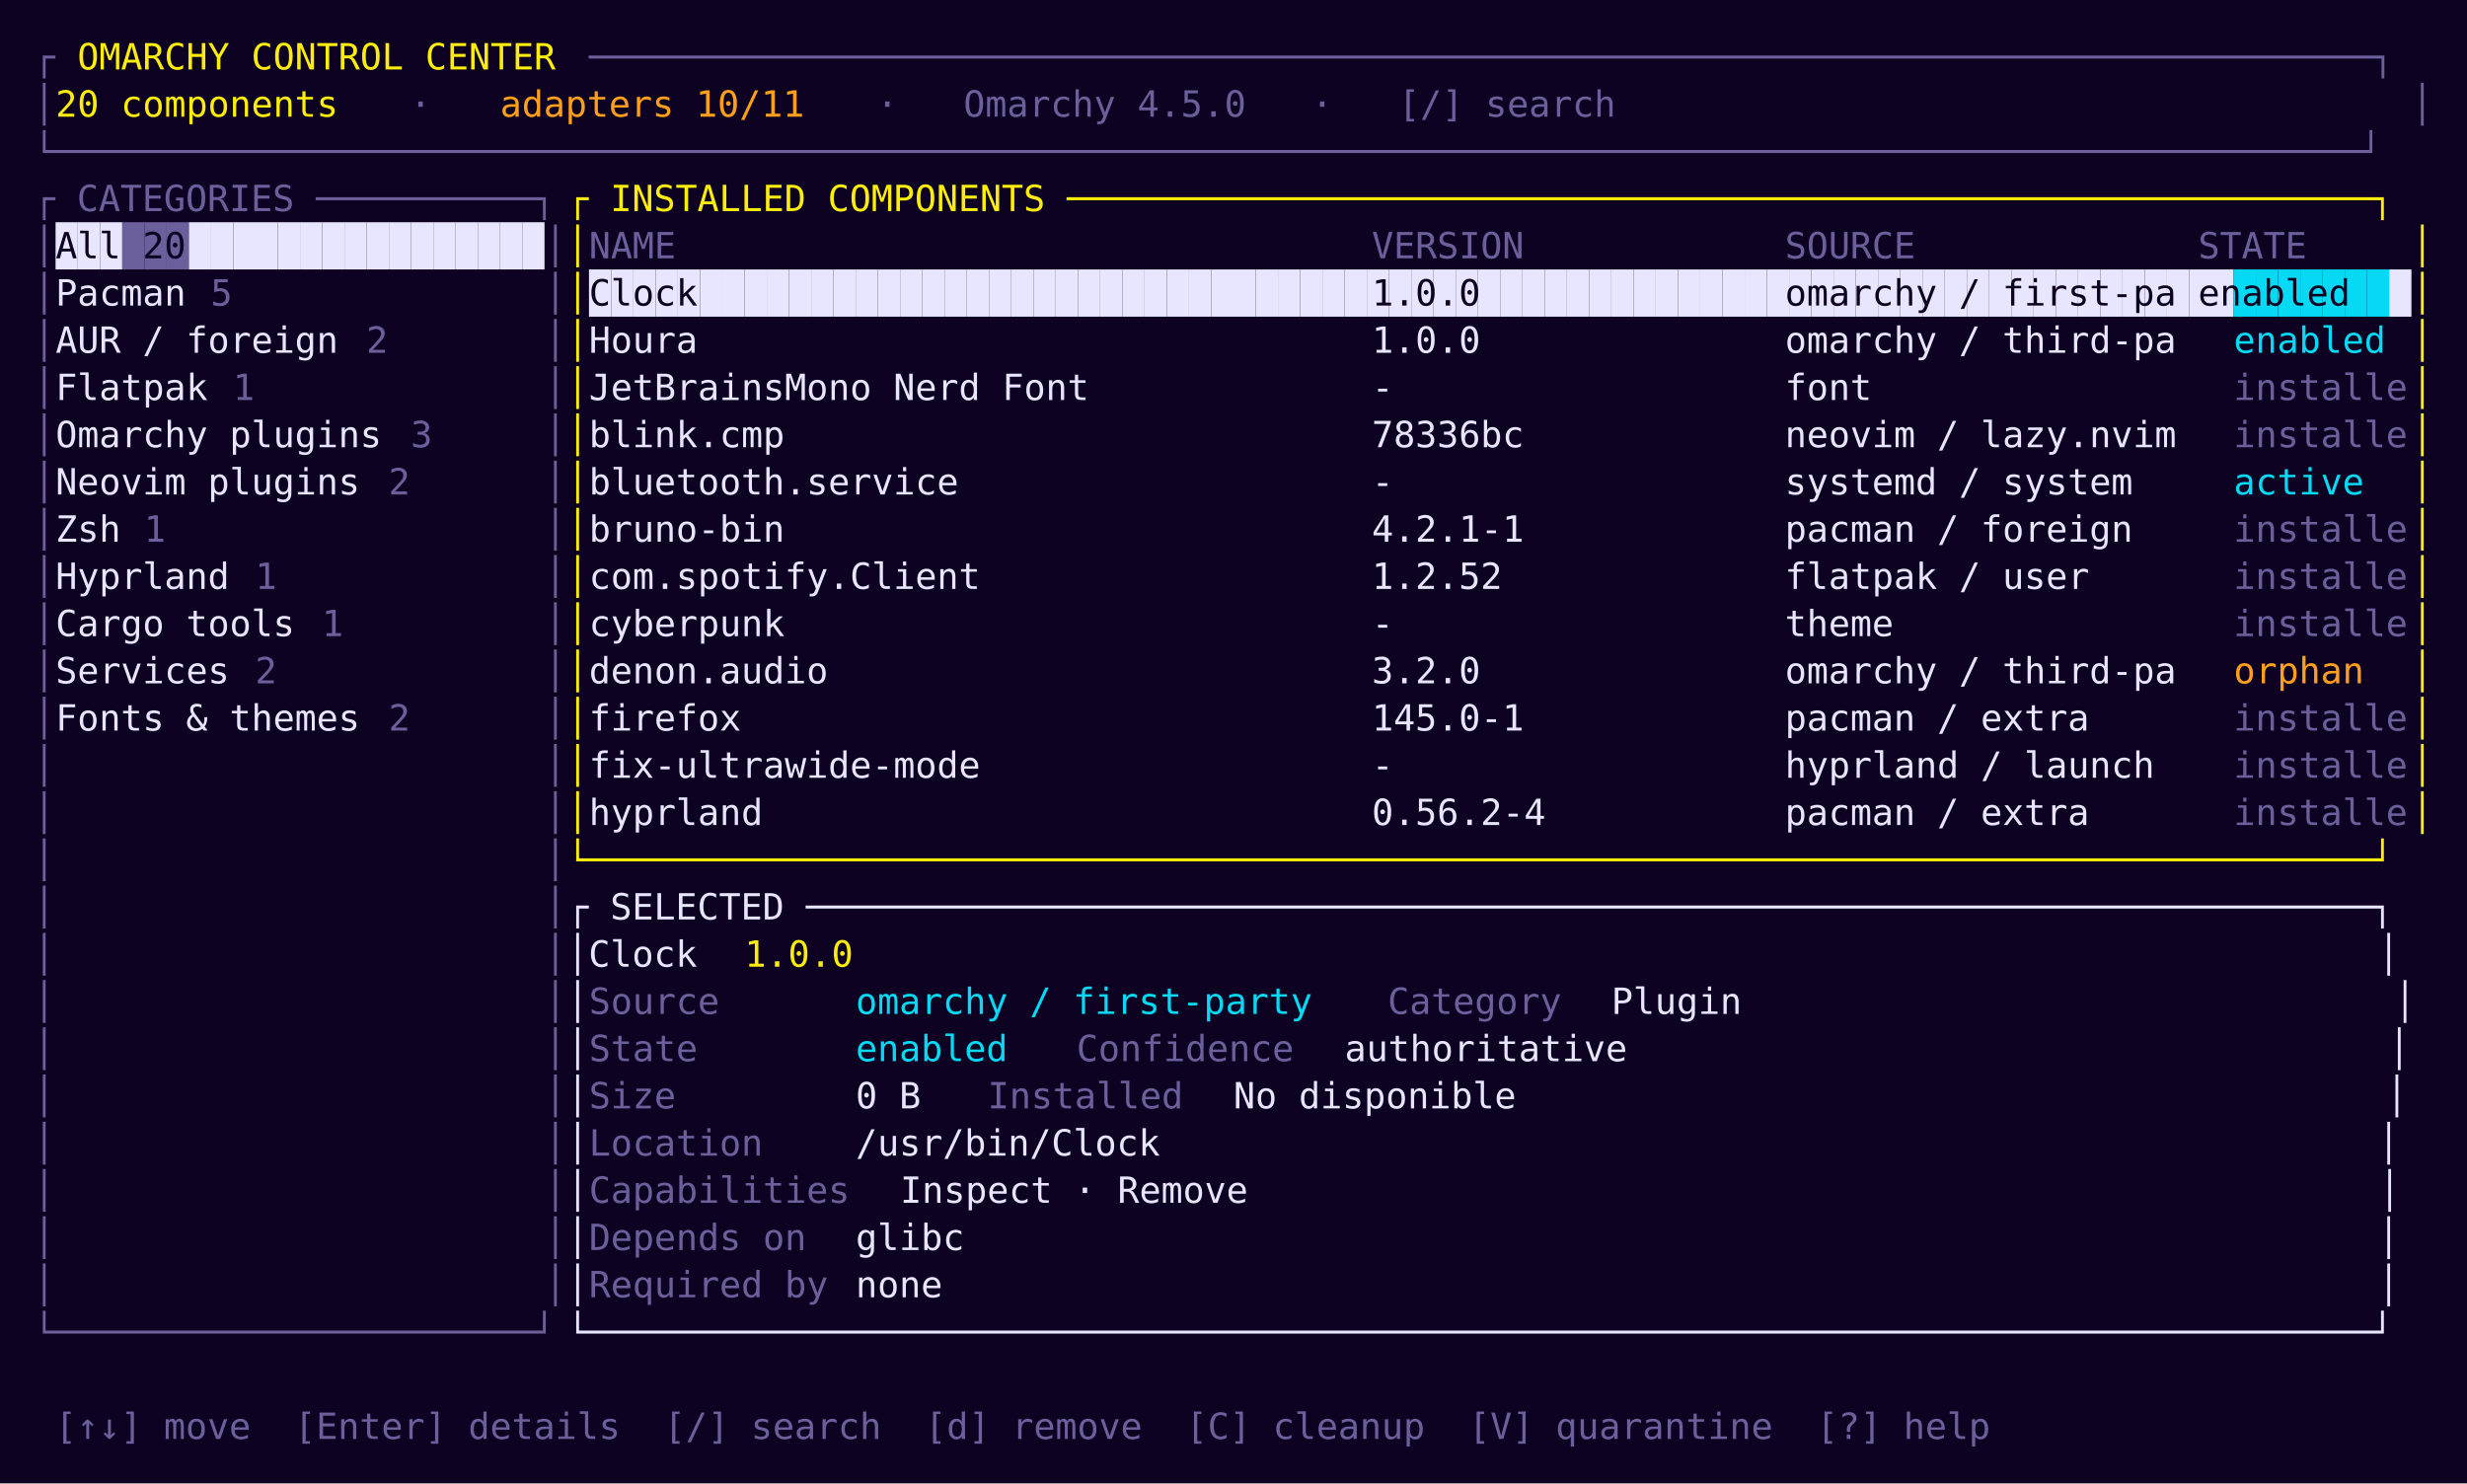
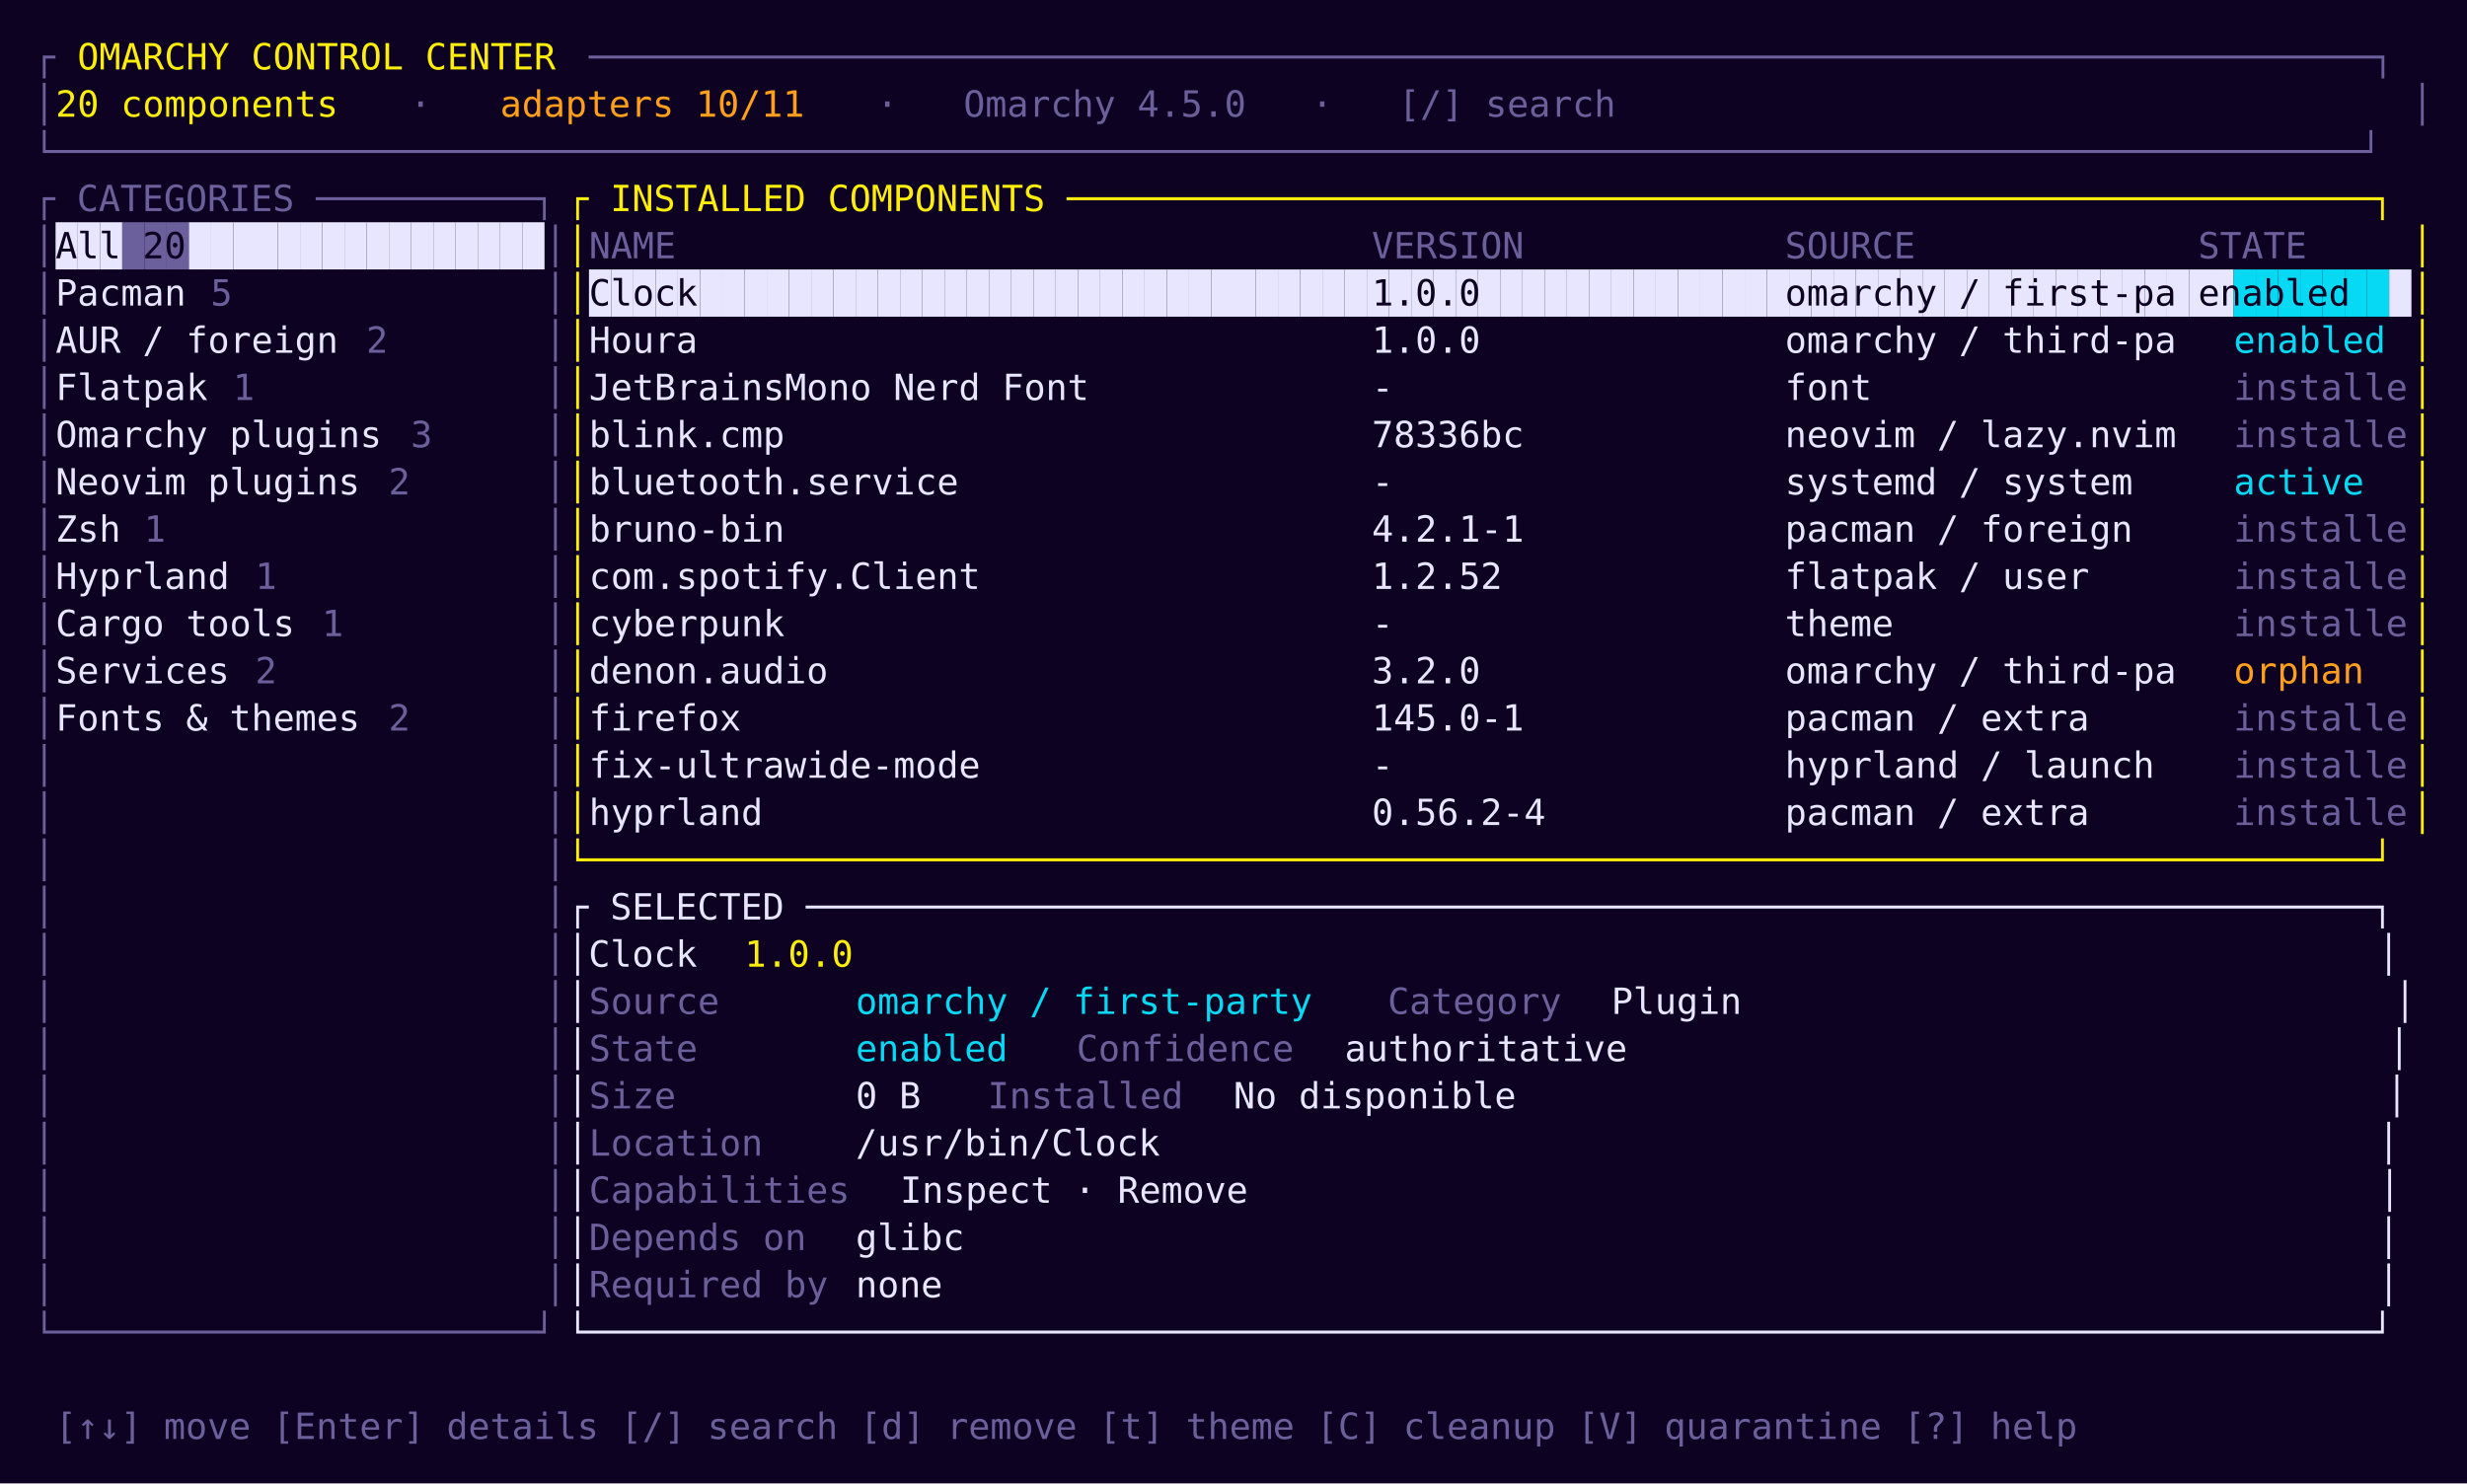
<svg xmlns="http://www.w3.org/2000/svg" width="888" height="534" viewBox="0 0 888 534">
  <rect width="100%" height="100%" fill="#0d0221" />
  <rect x="20" y="80" width="8" height="17" fill="#e8e6ff" />
  <rect x="28" y="80" width="8" height="17" fill="#e8e6ff" />
  <rect x="36" y="80" width="8" height="17" fill="#e8e6ff" />
  <rect x="44" y="80" width="8" height="17" fill="#6b5f9c" />
  <rect x="52" y="80" width="8" height="17" fill="#6b5f9c" />
  <rect x="60" y="80" width="8" height="17" fill="#6b5f9c" />
  <rect x="68" y="80" width="8" height="17" fill="#e8e6ff" />
  <rect x="76" y="80" width="8" height="17" fill="#e8e6ff" />
  <rect x="84" y="80" width="8" height="17" fill="#e8e6ff" />
  <rect x="92" y="80" width="8" height="17" fill="#e8e6ff" />
  <rect x="100" y="80" width="8" height="17" fill="#e8e6ff" />
  <rect x="108" y="80" width="8" height="17" fill="#e8e6ff" />
  <rect x="116" y="80" width="8" height="17" fill="#e8e6ff" />
  <rect x="124" y="80" width="8" height="17" fill="#e8e6ff" />
  <rect x="132" y="80" width="8" height="17" fill="#e8e6ff" />
  <rect x="140" y="80" width="8" height="17" fill="#e8e6ff" />
  <rect x="148" y="80" width="8" height="17" fill="#e8e6ff" />
  <rect x="156" y="80" width="8" height="17" fill="#e8e6ff" />
  <rect x="164" y="80" width="8" height="17" fill="#e8e6ff" />
  <rect x="172" y="80" width="8" height="17" fill="#e8e6ff" />
  <rect x="180" y="80" width="8" height="17" fill="#e8e6ff" />
  <rect x="188" y="80" width="8" height="17" fill="#e8e6ff" />
  <rect x="212" y="97" width="8" height="17" fill="#e8e6ff" />
  <rect x="220" y="97" width="8" height="17" fill="#e8e6ff" />
  <rect x="228" y="97" width="8" height="17" fill="#e8e6ff" />
  <rect x="236" y="97" width="8" height="17" fill="#e8e6ff" />
  <rect x="244" y="97" width="8" height="17" fill="#e8e6ff" />
  <rect x="252" y="97" width="8" height="17" fill="#e8e6ff" />
  <rect x="260" y="97" width="8" height="17" fill="#e8e6ff" />
  <rect x="268" y="97" width="8" height="17" fill="#e8e6ff" />
  <rect x="276" y="97" width="8" height="17" fill="#e8e6ff" />
  <rect x="284" y="97" width="8" height="17" fill="#e8e6ff" />
  <rect x="292" y="97" width="8" height="17" fill="#e8e6ff" />
  <rect x="300" y="97" width="8" height="17" fill="#e8e6ff" />
  <rect x="308" y="97" width="8" height="17" fill="#e8e6ff" />
  <rect x="316" y="97" width="8" height="17" fill="#e8e6ff" />
  <rect x="324" y="97" width="8" height="17" fill="#e8e6ff" />
  <rect x="332" y="97" width="8" height="17" fill="#e8e6ff" />
  <rect x="340" y="97" width="8" height="17" fill="#e8e6ff" />
  <rect x="348" y="97" width="8" height="17" fill="#e8e6ff" />
  <rect x="356" y="97" width="8" height="17" fill="#e8e6ff" />
  <rect x="364" y="97" width="8" height="17" fill="#e8e6ff" />
  <rect x="372" y="97" width="8" height="17" fill="#e8e6ff" />
  <rect x="380" y="97" width="8" height="17" fill="#e8e6ff" />
  <rect x="388" y="97" width="8" height="17" fill="#e8e6ff" />
  <rect x="396" y="97" width="8" height="17" fill="#e8e6ff" />
  <rect x="404" y="97" width="8" height="17" fill="#e8e6ff" />
  <rect x="412" y="97" width="8" height="17" fill="#e8e6ff" />
  <rect x="420" y="97" width="8" height="17" fill="#e8e6ff" />
  <rect x="428" y="97" width="8" height="17" fill="#e8e6ff" />
  <rect x="436" y="97" width="8" height="17" fill="#e8e6ff" />
  <rect x="444" y="97" width="8" height="17" fill="#e8e6ff" />
  <rect x="452" y="97" width="8" height="17" fill="#e8e6ff" />
  <rect x="460" y="97" width="8" height="17" fill="#e8e6ff" />
  <rect x="468" y="97" width="8" height="17" fill="#e8e6ff" />
  <rect x="476" y="97" width="8" height="17" fill="#e8e6ff" />
  <rect x="484" y="97" width="8" height="17" fill="#e8e6ff" />
  <rect x="492" y="97" width="8" height="17" fill="#e8e6ff" />
  <rect x="500" y="97" width="8" height="17" fill="#e8e6ff" />
  <rect x="508" y="97" width="8" height="17" fill="#e8e6ff" />
  <rect x="516" y="97" width="8" height="17" fill="#e8e6ff" />
  <rect x="524" y="97" width="8" height="17" fill="#e8e6ff" />
  <rect x="532" y="97" width="8" height="17" fill="#e8e6ff" />
  <rect x="540" y="97" width="8" height="17" fill="#e8e6ff" />
  <rect x="548" y="97" width="8" height="17" fill="#e8e6ff" />
  <rect x="556" y="97" width="8" height="17" fill="#e8e6ff" />
  <rect x="564" y="97" width="8" height="17" fill="#e8e6ff" />
  <rect x="572" y="97" width="8" height="17" fill="#e8e6ff" />
  <rect x="580" y="97" width="8" height="17" fill="#e8e6ff" />
  <rect x="588" y="97" width="8" height="17" fill="#e8e6ff" />
  <rect x="596" y="97" width="8" height="17" fill="#e8e6ff" />
  <rect x="604" y="97" width="8" height="17" fill="#e8e6ff" />
  <rect x="612" y="97" width="8" height="17" fill="#e8e6ff" />
  <rect x="620" y="97" width="8" height="17" fill="#e8e6ff" />
  <rect x="628" y="97" width="8" height="17" fill="#e8e6ff" />
  <rect x="636" y="97" width="8" height="17" fill="#e8e6ff" />
  <rect x="644" y="97" width="8" height="17" fill="#e8e6ff" />
  <rect x="652" y="97" width="8" height="17" fill="#e8e6ff" />
  <rect x="660" y="97" width="8" height="17" fill="#e8e6ff" />
  <rect x="668" y="97" width="8" height="17" fill="#e8e6ff" />
  <rect x="676" y="97" width="8" height="17" fill="#e8e6ff" />
  <rect x="684" y="97" width="8" height="17" fill="#e8e6ff" />
  <rect x="692" y="97" width="8" height="17" fill="#e8e6ff" />
  <rect x="700" y="97" width="8" height="17" fill="#e8e6ff" />
  <rect x="708" y="97" width="8" height="17" fill="#e8e6ff" />
  <rect x="716" y="97" width="8" height="17" fill="#e8e6ff" />
  <rect x="724" y="97" width="8" height="17" fill="#e8e6ff" />
  <rect x="732" y="97" width="8" height="17" fill="#e8e6ff" />
  <rect x="740" y="97" width="8" height="17" fill="#e8e6ff" />
  <rect x="748" y="97" width="8" height="17" fill="#e8e6ff" />
  <rect x="756" y="97" width="8" height="17" fill="#e8e6ff" />
  <rect x="764" y="97" width="8" height="17" fill="#e8e6ff" />
  <rect x="772" y="97" width="8" height="17" fill="#e8e6ff" />
  <rect x="780" y="97" width="8" height="17" fill="#e8e6ff" />
  <rect x="788" y="97" width="8" height="17" fill="#e8e6ff" />
  <rect x="796" y="97" width="8" height="17" fill="#e8e6ff" />
  <rect x="804" y="97" width="8" height="17" fill="#05d9f4" />
  <rect x="812" y="97" width="8" height="17" fill="#05d9f4" />
  <rect x="820" y="97" width="8" height="17" fill="#05d9f4" />
  <rect x="828" y="97" width="8" height="17" fill="#05d9f4" />
  <rect x="836" y="97" width="8" height="17" fill="#05d9f4" />
  <rect x="844" y="97" width="8" height="17" fill="#05d9f4" />
  <rect x="852" y="97" width="8" height="17" fill="#05d9f4" />
  <rect x="860" y="97" width="8" height="17" fill="#e8e6ff" />
  <text x="12" y="25" fill="#6b5f9c" font-family="'JetBrains Mono','Fira Code',monospace" font-size="13" xml:space="preserve">┌</text>
  <text x="20" y="25" fill="#fcee0a" font-family="'JetBrains Mono','Fira Code',monospace" font-size="13" xml:space="preserve"> OMARCHY CONTROL CENTER</text>
  <text x="212" y="25" fill="#6b5f9c" font-family="'JetBrains Mono','Fira Code',monospace" font-size="13" xml:space="preserve">──────────────────────────────────────────────────────────────────────────────────┐</text>
  <text x="12" y="42" fill="#6b5f9c" font-family="'JetBrains Mono','Fira Code',monospace" font-size="13" xml:space="preserve">│</text>
  <text x="20" y="42" fill="#fcee0a" font-family="'JetBrains Mono','Fira Code',monospace" font-size="13" xml:space="preserve">20 components</text>
  <text x="124" y="42" fill="#6b5f9c" font-family="'JetBrains Mono','Fira Code',monospace" font-size="13" xml:space="preserve">   ·</text>
  <text x="180" y="42" fill="#ff9f1c" font-family="'JetBrains Mono','Fira Code',monospace" font-size="13" xml:space="preserve">adapters 10/11</text>
  <text x="292" y="42" fill="#6b5f9c" font-family="'JetBrains Mono','Fira Code',monospace" font-size="13" xml:space="preserve">   ·   Omarchy 4.5.0   ·   [/] search</text>
  <text x="868" y="42" fill="#6b5f9c" font-family="'JetBrains Mono','Fira Code',monospace" font-size="13" xml:space="preserve">│</text>
  <text x="12" y="59" fill="#6b5f9c" font-family="'JetBrains Mono','Fira Code',monospace" font-size="13" xml:space="preserve">└──────────────────────────────────────────────────────────────────────────────────────────────────────────┘</text>
  <text x="12" y="76" fill="#6b5f9c" font-family="'JetBrains Mono','Fira Code',monospace" font-size="13" xml:space="preserve">┌ CATEGORIES ──────────┐</text>
  <text x="204" y="76" fill="#fcee0a" font-family="'JetBrains Mono','Fira Code',monospace" font-size="13" xml:space="preserve">┌ INSTALLED COMPONENTS ────────────────────────────────────────────────────────────┐</text>
  <text x="12" y="93" fill="#6b5f9c" font-family="'JetBrains Mono','Fira Code',monospace" font-size="13" xml:space="preserve">│</text>
  <text x="20" y="93" fill="#0d0221" font-family="'JetBrains Mono','Fira Code',monospace" font-size="13" xml:space="preserve">All 20</text>
  <text x="196" y="93" fill="#6b5f9c" font-family="'JetBrains Mono','Fira Code',monospace" font-size="13" xml:space="preserve">│</text>
  <text x="204" y="93" fill="#fcee0a" font-family="'JetBrains Mono','Fira Code',monospace" font-size="13" xml:space="preserve">│</text>
  <text x="212" y="93" fill="#6b5f9c" font-family="'JetBrains Mono','Fira Code',monospace" font-size="13" xml:space="preserve">NAME                                VERSION            SOURCE             STATE</text>
  <text x="868" y="93" fill="#fcee0a" font-family="'JetBrains Mono','Fira Code',monospace" font-size="13" xml:space="preserve">│</text>
  <text x="12" y="110" fill="#6b5f9c" font-family="'JetBrains Mono','Fira Code',monospace" font-size="13" xml:space="preserve">│</text>
  <text x="20" y="110" fill="#e8e6ff" font-family="'JetBrains Mono','Fira Code',monospace" font-size="13" xml:space="preserve">Pacman</text>
  <text x="68" y="110" fill="#6b5f9c" font-family="'JetBrains Mono','Fira Code',monospace" font-size="13" xml:space="preserve"> 5</text>
  <text x="196" y="110" fill="#6b5f9c" font-family="'JetBrains Mono','Fira Code',monospace" font-size="13" xml:space="preserve">│</text>
  <text x="204" y="110" fill="#fcee0a" font-family="'JetBrains Mono','Fira Code',monospace" font-size="13" xml:space="preserve">│</text>
  <text x="212" y="110" fill="#0d0221" font-family="'JetBrains Mono','Fira Code',monospace" font-size="13" xml:space="preserve">Clock                               1.0.0              omarchy / first-pa enabled</text>
  <text x="868" y="110" fill="#fcee0a" font-family="'JetBrains Mono','Fira Code',monospace" font-size="13" xml:space="preserve">│</text>
  <text x="12" y="127" fill="#6b5f9c" font-family="'JetBrains Mono','Fira Code',monospace" font-size="13" xml:space="preserve">│</text>
  <text x="20" y="127" fill="#e8e6ff" font-family="'JetBrains Mono','Fira Code',monospace" font-size="13" xml:space="preserve">AUR / foreign</text>
  <text x="124" y="127" fill="#6b5f9c" font-family="'JetBrains Mono','Fira Code',monospace" font-size="13" xml:space="preserve"> 2</text>
  <text x="196" y="127" fill="#6b5f9c" font-family="'JetBrains Mono','Fira Code',monospace" font-size="13" xml:space="preserve">│</text>
  <text x="204" y="127" fill="#fcee0a" font-family="'JetBrains Mono','Fira Code',monospace" font-size="13" xml:space="preserve">│</text>
  <text x="212" y="127" fill="#e8e6ff" font-family="'JetBrains Mono','Fira Code',monospace" font-size="13" xml:space="preserve">Houra                               1.0.0              omarchy / third-pa</text>
  <text x="804" y="127" fill="#05d9f4" font-family="'JetBrains Mono','Fira Code',monospace" font-size="13" xml:space="preserve">enabled</text>
  <text x="868" y="127" fill="#fcee0a" font-family="'JetBrains Mono','Fira Code',monospace" font-size="13" xml:space="preserve">│</text>
  <text x="12" y="144" fill="#6b5f9c" font-family="'JetBrains Mono','Fira Code',monospace" font-size="13" xml:space="preserve">│</text>
  <text x="20" y="144" fill="#e8e6ff" font-family="'JetBrains Mono','Fira Code',monospace" font-size="13" xml:space="preserve">Flatpak</text>
  <text x="76" y="144" fill="#6b5f9c" font-family="'JetBrains Mono','Fira Code',monospace" font-size="13" xml:space="preserve"> 1</text>
  <text x="196" y="144" fill="#6b5f9c" font-family="'JetBrains Mono','Fira Code',monospace" font-size="13" xml:space="preserve">│</text>
  <text x="204" y="144" fill="#fcee0a" font-family="'JetBrains Mono','Fira Code',monospace" font-size="13" xml:space="preserve">│</text>
  <text x="212" y="144" fill="#e8e6ff" font-family="'JetBrains Mono','Fira Code',monospace" font-size="13" xml:space="preserve">JetBrainsMono Nerd Font             -                  font</text>
  <text x="804" y="144" fill="#6b5f9c" font-family="'JetBrains Mono','Fira Code',monospace" font-size="13" xml:space="preserve">installe</text>
  <text x="868" y="144" fill="#fcee0a" font-family="'JetBrains Mono','Fira Code',monospace" font-size="13" xml:space="preserve">│</text>
  <text x="12" y="161" fill="#6b5f9c" font-family="'JetBrains Mono','Fira Code',monospace" font-size="13" xml:space="preserve">│</text>
  <text x="20" y="161" fill="#e8e6ff" font-family="'JetBrains Mono','Fira Code',monospace" font-size="13" xml:space="preserve">Omarchy plugins</text>
  <text x="140" y="161" fill="#6b5f9c" font-family="'JetBrains Mono','Fira Code',monospace" font-size="13" xml:space="preserve"> 3</text>
  <text x="196" y="161" fill="#6b5f9c" font-family="'JetBrains Mono','Fira Code',monospace" font-size="13" xml:space="preserve">│</text>
  <text x="204" y="161" fill="#fcee0a" font-family="'JetBrains Mono','Fira Code',monospace" font-size="13" xml:space="preserve">│</text>
  <text x="212" y="161" fill="#e8e6ff" font-family="'JetBrains Mono','Fira Code',monospace" font-size="13" xml:space="preserve">blink.cmp                           78336bc            neovim / lazy.nvim</text>
  <text x="804" y="161" fill="#6b5f9c" font-family="'JetBrains Mono','Fira Code',monospace" font-size="13" xml:space="preserve">installe</text>
  <text x="868" y="161" fill="#fcee0a" font-family="'JetBrains Mono','Fira Code',monospace" font-size="13" xml:space="preserve">│</text>
  <text x="12" y="178" fill="#6b5f9c" font-family="'JetBrains Mono','Fira Code',monospace" font-size="13" xml:space="preserve">│</text>
  <text x="20" y="178" fill="#e8e6ff" font-family="'JetBrains Mono','Fira Code',monospace" font-size="13" xml:space="preserve">Neovim plugins</text>
  <text x="132" y="178" fill="#6b5f9c" font-family="'JetBrains Mono','Fira Code',monospace" font-size="13" xml:space="preserve"> 2</text>
  <text x="196" y="178" fill="#6b5f9c" font-family="'JetBrains Mono','Fira Code',monospace" font-size="13" xml:space="preserve">│</text>
  <text x="204" y="178" fill="#fcee0a" font-family="'JetBrains Mono','Fira Code',monospace" font-size="13" xml:space="preserve">│</text>
  <text x="212" y="178" fill="#e8e6ff" font-family="'JetBrains Mono','Fira Code',monospace" font-size="13" xml:space="preserve">bluetooth.service                   -                  systemd / system</text>
  <text x="804" y="178" fill="#05d9f4" font-family="'JetBrains Mono','Fira Code',monospace" font-size="13" xml:space="preserve">active</text>
  <text x="868" y="178" fill="#fcee0a" font-family="'JetBrains Mono','Fira Code',monospace" font-size="13" xml:space="preserve">│</text>
  <text x="12" y="195" fill="#6b5f9c" font-family="'JetBrains Mono','Fira Code',monospace" font-size="13" xml:space="preserve">│</text>
  <text x="20" y="195" fill="#e8e6ff" font-family="'JetBrains Mono','Fira Code',monospace" font-size="13" xml:space="preserve">Zsh</text>
  <text x="44" y="195" fill="#6b5f9c" font-family="'JetBrains Mono','Fira Code',monospace" font-size="13" xml:space="preserve"> 1</text>
  <text x="196" y="195" fill="#6b5f9c" font-family="'JetBrains Mono','Fira Code',monospace" font-size="13" xml:space="preserve">│</text>
  <text x="204" y="195" fill="#fcee0a" font-family="'JetBrains Mono','Fira Code',monospace" font-size="13" xml:space="preserve">│</text>
  <text x="212" y="195" fill="#e8e6ff" font-family="'JetBrains Mono','Fira Code',monospace" font-size="13" xml:space="preserve">bruno-bin                           4.2.1-1            pacman / foreign</text>
  <text x="804" y="195" fill="#6b5f9c" font-family="'JetBrains Mono','Fira Code',monospace" font-size="13" xml:space="preserve">installe</text>
  <text x="868" y="195" fill="#fcee0a" font-family="'JetBrains Mono','Fira Code',monospace" font-size="13" xml:space="preserve">│</text>
  <text x="12" y="212" fill="#6b5f9c" font-family="'JetBrains Mono','Fira Code',monospace" font-size="13" xml:space="preserve">│</text>
  <text x="20" y="212" fill="#e8e6ff" font-family="'JetBrains Mono','Fira Code',monospace" font-size="13" xml:space="preserve">Hyprland</text>
  <text x="84" y="212" fill="#6b5f9c" font-family="'JetBrains Mono','Fira Code',monospace" font-size="13" xml:space="preserve"> 1</text>
  <text x="196" y="212" fill="#6b5f9c" font-family="'JetBrains Mono','Fira Code',monospace" font-size="13" xml:space="preserve">│</text>
  <text x="204" y="212" fill="#fcee0a" font-family="'JetBrains Mono','Fira Code',monospace" font-size="13" xml:space="preserve">│</text>
  <text x="212" y="212" fill="#e8e6ff" font-family="'JetBrains Mono','Fira Code',monospace" font-size="13" xml:space="preserve">com.spotify.Client                  1.2.52             flatpak / user</text>
  <text x="804" y="212" fill="#6b5f9c" font-family="'JetBrains Mono','Fira Code',monospace" font-size="13" xml:space="preserve">installe</text>
  <text x="868" y="212" fill="#fcee0a" font-family="'JetBrains Mono','Fira Code',monospace" font-size="13" xml:space="preserve">│</text>
  <text x="12" y="229" fill="#6b5f9c" font-family="'JetBrains Mono','Fira Code',monospace" font-size="13" xml:space="preserve">│</text>
  <text x="20" y="229" fill="#e8e6ff" font-family="'JetBrains Mono','Fira Code',monospace" font-size="13" xml:space="preserve">Cargo tools</text>
  <text x="108" y="229" fill="#6b5f9c" font-family="'JetBrains Mono','Fira Code',monospace" font-size="13" xml:space="preserve"> 1</text>
  <text x="196" y="229" fill="#6b5f9c" font-family="'JetBrains Mono','Fira Code',monospace" font-size="13" xml:space="preserve">│</text>
  <text x="204" y="229" fill="#fcee0a" font-family="'JetBrains Mono','Fira Code',monospace" font-size="13" xml:space="preserve">│</text>
  <text x="212" y="229" fill="#e8e6ff" font-family="'JetBrains Mono','Fira Code',monospace" font-size="13" xml:space="preserve">cyberpunk                           -                  theme</text>
  <text x="804" y="229" fill="#6b5f9c" font-family="'JetBrains Mono','Fira Code',monospace" font-size="13" xml:space="preserve">installe</text>
  <text x="868" y="229" fill="#fcee0a" font-family="'JetBrains Mono','Fira Code',monospace" font-size="13" xml:space="preserve">│</text>
  <text x="12" y="246" fill="#6b5f9c" font-family="'JetBrains Mono','Fira Code',monospace" font-size="13" xml:space="preserve">│</text>
  <text x="20" y="246" fill="#e8e6ff" font-family="'JetBrains Mono','Fira Code',monospace" font-size="13" xml:space="preserve">Services</text>
  <text x="84" y="246" fill="#6b5f9c" font-family="'JetBrains Mono','Fira Code',monospace" font-size="13" xml:space="preserve"> 2</text>
  <text x="196" y="246" fill="#6b5f9c" font-family="'JetBrains Mono','Fira Code',monospace" font-size="13" xml:space="preserve">│</text>
  <text x="204" y="246" fill="#fcee0a" font-family="'JetBrains Mono','Fira Code',monospace" font-size="13" xml:space="preserve">│</text>
  <text x="212" y="246" fill="#e8e6ff" font-family="'JetBrains Mono','Fira Code',monospace" font-size="13" xml:space="preserve">denon.audio                         3.2.0              omarchy / third-pa</text>
  <text x="804" y="246" fill="#ff9f1c" font-family="'JetBrains Mono','Fira Code',monospace" font-size="13" xml:space="preserve">orphan</text>
  <text x="868" y="246" fill="#fcee0a" font-family="'JetBrains Mono','Fira Code',monospace" font-size="13" xml:space="preserve">│</text>
  <text x="12" y="263" fill="#6b5f9c" font-family="'JetBrains Mono','Fira Code',monospace" font-size="13" xml:space="preserve">│</text>
  <text x="20" y="263" fill="#e8e6ff" font-family="'JetBrains Mono','Fira Code',monospace" font-size="13" xml:space="preserve">Fonts &amp; themes</text>
  <text x="132" y="263" fill="#6b5f9c" font-family="'JetBrains Mono','Fira Code',monospace" font-size="13" xml:space="preserve"> 2</text>
  <text x="196" y="263" fill="#6b5f9c" font-family="'JetBrains Mono','Fira Code',monospace" font-size="13" xml:space="preserve">│</text>
  <text x="204" y="263" fill="#fcee0a" font-family="'JetBrains Mono','Fira Code',monospace" font-size="13" xml:space="preserve">│</text>
  <text x="212" y="263" fill="#e8e6ff" font-family="'JetBrains Mono','Fira Code',monospace" font-size="13" xml:space="preserve">firefox                             145.0-1            pacman / extra</text>
  <text x="804" y="263" fill="#6b5f9c" font-family="'JetBrains Mono','Fira Code',monospace" font-size="13" xml:space="preserve">installe</text>
  <text x="868" y="263" fill="#fcee0a" font-family="'JetBrains Mono','Fira Code',monospace" font-size="13" xml:space="preserve">│</text>
  <text x="12" y="280" fill="#6b5f9c" font-family="'JetBrains Mono','Fira Code',monospace" font-size="13" xml:space="preserve">│</text>
  <text x="196" y="280" fill="#6b5f9c" font-family="'JetBrains Mono','Fira Code',monospace" font-size="13" xml:space="preserve">│</text>
  <text x="204" y="280" fill="#fcee0a" font-family="'JetBrains Mono','Fira Code',monospace" font-size="13" xml:space="preserve">│</text>
  <text x="212" y="280" fill="#e8e6ff" font-family="'JetBrains Mono','Fira Code',monospace" font-size="13" xml:space="preserve">fix-ultrawide-mode                  -                  hyprland / launch</text>
  <text x="804" y="280" fill="#6b5f9c" font-family="'JetBrains Mono','Fira Code',monospace" font-size="13" xml:space="preserve">installe</text>
  <text x="868" y="280" fill="#fcee0a" font-family="'JetBrains Mono','Fira Code',monospace" font-size="13" xml:space="preserve">│</text>
  <text x="12" y="297" fill="#6b5f9c" font-family="'JetBrains Mono','Fira Code',monospace" font-size="13" xml:space="preserve">│</text>
  <text x="196" y="297" fill="#6b5f9c" font-family="'JetBrains Mono','Fira Code',monospace" font-size="13" xml:space="preserve">│</text>
  <text x="204" y="297" fill="#fcee0a" font-family="'JetBrains Mono','Fira Code',monospace" font-size="13" xml:space="preserve">│</text>
  <text x="212" y="297" fill="#e8e6ff" font-family="'JetBrains Mono','Fira Code',monospace" font-size="13" xml:space="preserve">hyprland                            0.56.2-4           pacman / extra</text>
  <text x="804" y="297" fill="#6b5f9c" font-family="'JetBrains Mono','Fira Code',monospace" font-size="13" xml:space="preserve">installe</text>
  <text x="868" y="297" fill="#fcee0a" font-family="'JetBrains Mono','Fira Code',monospace" font-size="13" xml:space="preserve">│</text>
  <text x="12" y="314" fill="#6b5f9c" font-family="'JetBrains Mono','Fira Code',monospace" font-size="13" xml:space="preserve">│</text>
  <text x="196" y="314" fill="#6b5f9c" font-family="'JetBrains Mono','Fira Code',monospace" font-size="13" xml:space="preserve">│</text>
  <text x="204" y="314" fill="#fcee0a" font-family="'JetBrains Mono','Fira Code',monospace" font-size="13" xml:space="preserve">└──────────────────────────────────────────────────────────────────────────────────┘</text>
  <text x="12" y="331" fill="#6b5f9c" font-family="'JetBrains Mono','Fira Code',monospace" font-size="13" xml:space="preserve">│</text>
  <text x="196" y="331" fill="#6b5f9c" font-family="'JetBrains Mono','Fira Code',monospace" font-size="13" xml:space="preserve">│</text>
  <text x="204" y="331" fill="#e8e6ff" font-family="'JetBrains Mono','Fira Code',monospace" font-size="13" xml:space="preserve">┌ SELECTED ────────────────────────────────────────────────────────────────────────┐</text>
  <text x="12" y="348" fill="#6b5f9c" font-family="'JetBrains Mono','Fira Code',monospace" font-size="13" xml:space="preserve">│</text>
  <text x="196" y="348" fill="#6b5f9c" font-family="'JetBrains Mono','Fira Code',monospace" font-size="13" xml:space="preserve">│</text>
  <text x="204" y="348" fill="#e8e6ff" font-family="'JetBrains Mono','Fira Code',monospace" font-size="13" xml:space="preserve">│Clock</text>
  <text x="268" y="348" fill="#fcee0a" font-family="'JetBrains Mono','Fira Code',monospace" font-size="13" xml:space="preserve">1.0.0</text>
  <text x="308" y="348" fill="#e8e6ff" font-family="'JetBrains Mono','Fira Code',monospace" font-size="13" xml:space="preserve">                                                                      │</text>
  <text x="12" y="365" fill="#6b5f9c" font-family="'JetBrains Mono','Fira Code',monospace" font-size="13" xml:space="preserve">│</text>
  <text x="196" y="365" fill="#6b5f9c" font-family="'JetBrains Mono','Fira Code',monospace" font-size="13" xml:space="preserve">│</text>
  <text x="204" y="365" fill="#e8e6ff" font-family="'JetBrains Mono','Fira Code',monospace" font-size="13" xml:space="preserve">│</text>
  <text x="212" y="365" fill="#6b5f9c" font-family="'JetBrains Mono','Fira Code',monospace" font-size="13" xml:space="preserve">Source</text>
  <text x="308" y="365" fill="#05d9f4" font-family="'JetBrains Mono','Fira Code',monospace" font-size="13" xml:space="preserve">omarchy / first-party</text>
  <text x="476" y="365" fill="#6b5f9c" font-family="'JetBrains Mono','Fira Code',monospace" font-size="13" xml:space="preserve">   Category</text>
  <text x="580" y="365" fill="#e8e6ff" font-family="'JetBrains Mono','Fira Code',monospace" font-size="13" xml:space="preserve">Plugin                              │</text>
  <text x="12" y="382" fill="#6b5f9c" font-family="'JetBrains Mono','Fira Code',monospace" font-size="13" xml:space="preserve">│</text>
  <text x="196" y="382" fill="#6b5f9c" font-family="'JetBrains Mono','Fira Code',monospace" font-size="13" xml:space="preserve">│</text>
  <text x="204" y="382" fill="#e8e6ff" font-family="'JetBrains Mono','Fira Code',monospace" font-size="13" xml:space="preserve">│</text>
  <text x="212" y="382" fill="#6b5f9c" font-family="'JetBrains Mono','Fira Code',monospace" font-size="13" xml:space="preserve">State</text>
  <text x="308" y="382" fill="#05d9f4" font-family="'JetBrains Mono','Fira Code',monospace" font-size="13" xml:space="preserve">enabled</text>
  <text x="364" y="382" fill="#6b5f9c" font-family="'JetBrains Mono','Fira Code',monospace" font-size="13" xml:space="preserve">   Confidence</text>
  <text x="484" y="382" fill="#e8e6ff" font-family="'JetBrains Mono','Fira Code',monospace" font-size="13" xml:space="preserve">authoritative                                   │</text>
  <text x="12" y="399" fill="#6b5f9c" font-family="'JetBrains Mono','Fira Code',monospace" font-size="13" xml:space="preserve">│</text>
  <text x="196" y="399" fill="#6b5f9c" font-family="'JetBrains Mono','Fira Code',monospace" font-size="13" xml:space="preserve">│</text>
  <text x="204" y="399" fill="#e8e6ff" font-family="'JetBrains Mono','Fira Code',monospace" font-size="13" xml:space="preserve">│</text>
  <text x="212" y="399" fill="#6b5f9c" font-family="'JetBrains Mono','Fira Code',monospace" font-size="13" xml:space="preserve">Size</text>
  <text x="308" y="399" fill="#e8e6ff" font-family="'JetBrains Mono','Fira Code',monospace" font-size="13" xml:space="preserve">0 B</text>
  <text x="332" y="399" fill="#6b5f9c" font-family="'JetBrains Mono','Fira Code',monospace" font-size="13" xml:space="preserve">   Installed</text>
  <text x="444" y="399" fill="#e8e6ff" font-family="'JetBrains Mono','Fira Code',monospace" font-size="13" xml:space="preserve">No disponible                                        │</text>
  <text x="12" y="416" fill="#6b5f9c" font-family="'JetBrains Mono','Fira Code',monospace" font-size="13" xml:space="preserve">│</text>
  <text x="196" y="416" fill="#6b5f9c" font-family="'JetBrains Mono','Fira Code',monospace" font-size="13" xml:space="preserve">│</text>
  <text x="204" y="416" fill="#e8e6ff" font-family="'JetBrains Mono','Fira Code',monospace" font-size="13" xml:space="preserve">│</text>
  <text x="212" y="416" fill="#6b5f9c" font-family="'JetBrains Mono','Fira Code',monospace" font-size="13" xml:space="preserve">Location</text>
  <text x="308" y="416" fill="#e8e6ff" font-family="'JetBrains Mono','Fira Code',monospace" font-size="13" xml:space="preserve">/usr/bin/Clock                                                        │</text>
  <text x="12" y="433" fill="#6b5f9c" font-family="'JetBrains Mono','Fira Code',monospace" font-size="13" xml:space="preserve">│</text>
  <text x="196" y="433" fill="#6b5f9c" font-family="'JetBrains Mono','Fira Code',monospace" font-size="13" xml:space="preserve">│</text>
  <text x="204" y="433" fill="#e8e6ff" font-family="'JetBrains Mono','Fira Code',monospace" font-size="13" xml:space="preserve">│</text>
  <text x="212" y="433" fill="#6b5f9c" font-family="'JetBrains Mono','Fira Code',monospace" font-size="13" xml:space="preserve">Capabilities</text>
  <text x="324" y="433" fill="#e8e6ff" font-family="'JetBrains Mono','Fira Code',monospace" font-size="13" xml:space="preserve">Inspect · Remove                                                    │</text>
  <text x="12" y="450" fill="#6b5f9c" font-family="'JetBrains Mono','Fira Code',monospace" font-size="13" xml:space="preserve">│</text>
  <text x="196" y="450" fill="#6b5f9c" font-family="'JetBrains Mono','Fira Code',monospace" font-size="13" xml:space="preserve">│</text>
  <text x="204" y="450" fill="#e8e6ff" font-family="'JetBrains Mono','Fira Code',monospace" font-size="13" xml:space="preserve">│</text>
  <text x="212" y="450" fill="#6b5f9c" font-family="'JetBrains Mono','Fira Code',monospace" font-size="13" xml:space="preserve">Depends on</text>
  <text x="308" y="450" fill="#e8e6ff" font-family="'JetBrains Mono','Fira Code',monospace" font-size="13" xml:space="preserve">glibc                                                                 │</text>
  <text x="12" y="467" fill="#6b5f9c" font-family="'JetBrains Mono','Fira Code',monospace" font-size="13" xml:space="preserve">│</text>
  <text x="196" y="467" fill="#6b5f9c" font-family="'JetBrains Mono','Fira Code',monospace" font-size="13" xml:space="preserve">│</text>
  <text x="204" y="467" fill="#e8e6ff" font-family="'JetBrains Mono','Fira Code',monospace" font-size="13" xml:space="preserve">│</text>
  <text x="212" y="467" fill="#6b5f9c" font-family="'JetBrains Mono','Fira Code',monospace" font-size="13" xml:space="preserve">Required by</text>
  <text x="308" y="467" fill="#e8e6ff" font-family="'JetBrains Mono','Fira Code',monospace" font-size="13" xml:space="preserve">none                                                                  │</text>
  <text x="12" y="484" fill="#6b5f9c" font-family="'JetBrains Mono','Fira Code',monospace" font-size="13" xml:space="preserve">└──────────────────────┘</text>
  <text x="204" y="484" fill="#e8e6ff" font-family="'JetBrains Mono','Fira Code',monospace" font-size="13" xml:space="preserve">└──────────────────────────────────────────────────────────────────────────────────┘</text>
-   <text x="12" y="518" fill="#6b5f9c" font-family="'JetBrains Mono','Fira Code',monospace" font-size="13" xml:space="preserve"> [↑↓] move  [Enter] details  [/] search  [d] remove  [C] cleanup  [V] quarantine  [?] help</text>
+   <text x="12" y="518" fill="#6b5f9c" font-family="'JetBrains Mono','Fira Code',monospace" font-size="13" xml:space="preserve"> [↑↓] move [Enter] details [/] search [d] remove [t] theme [C] cleanup [V] quarantine [?] help</text>
</svg>
